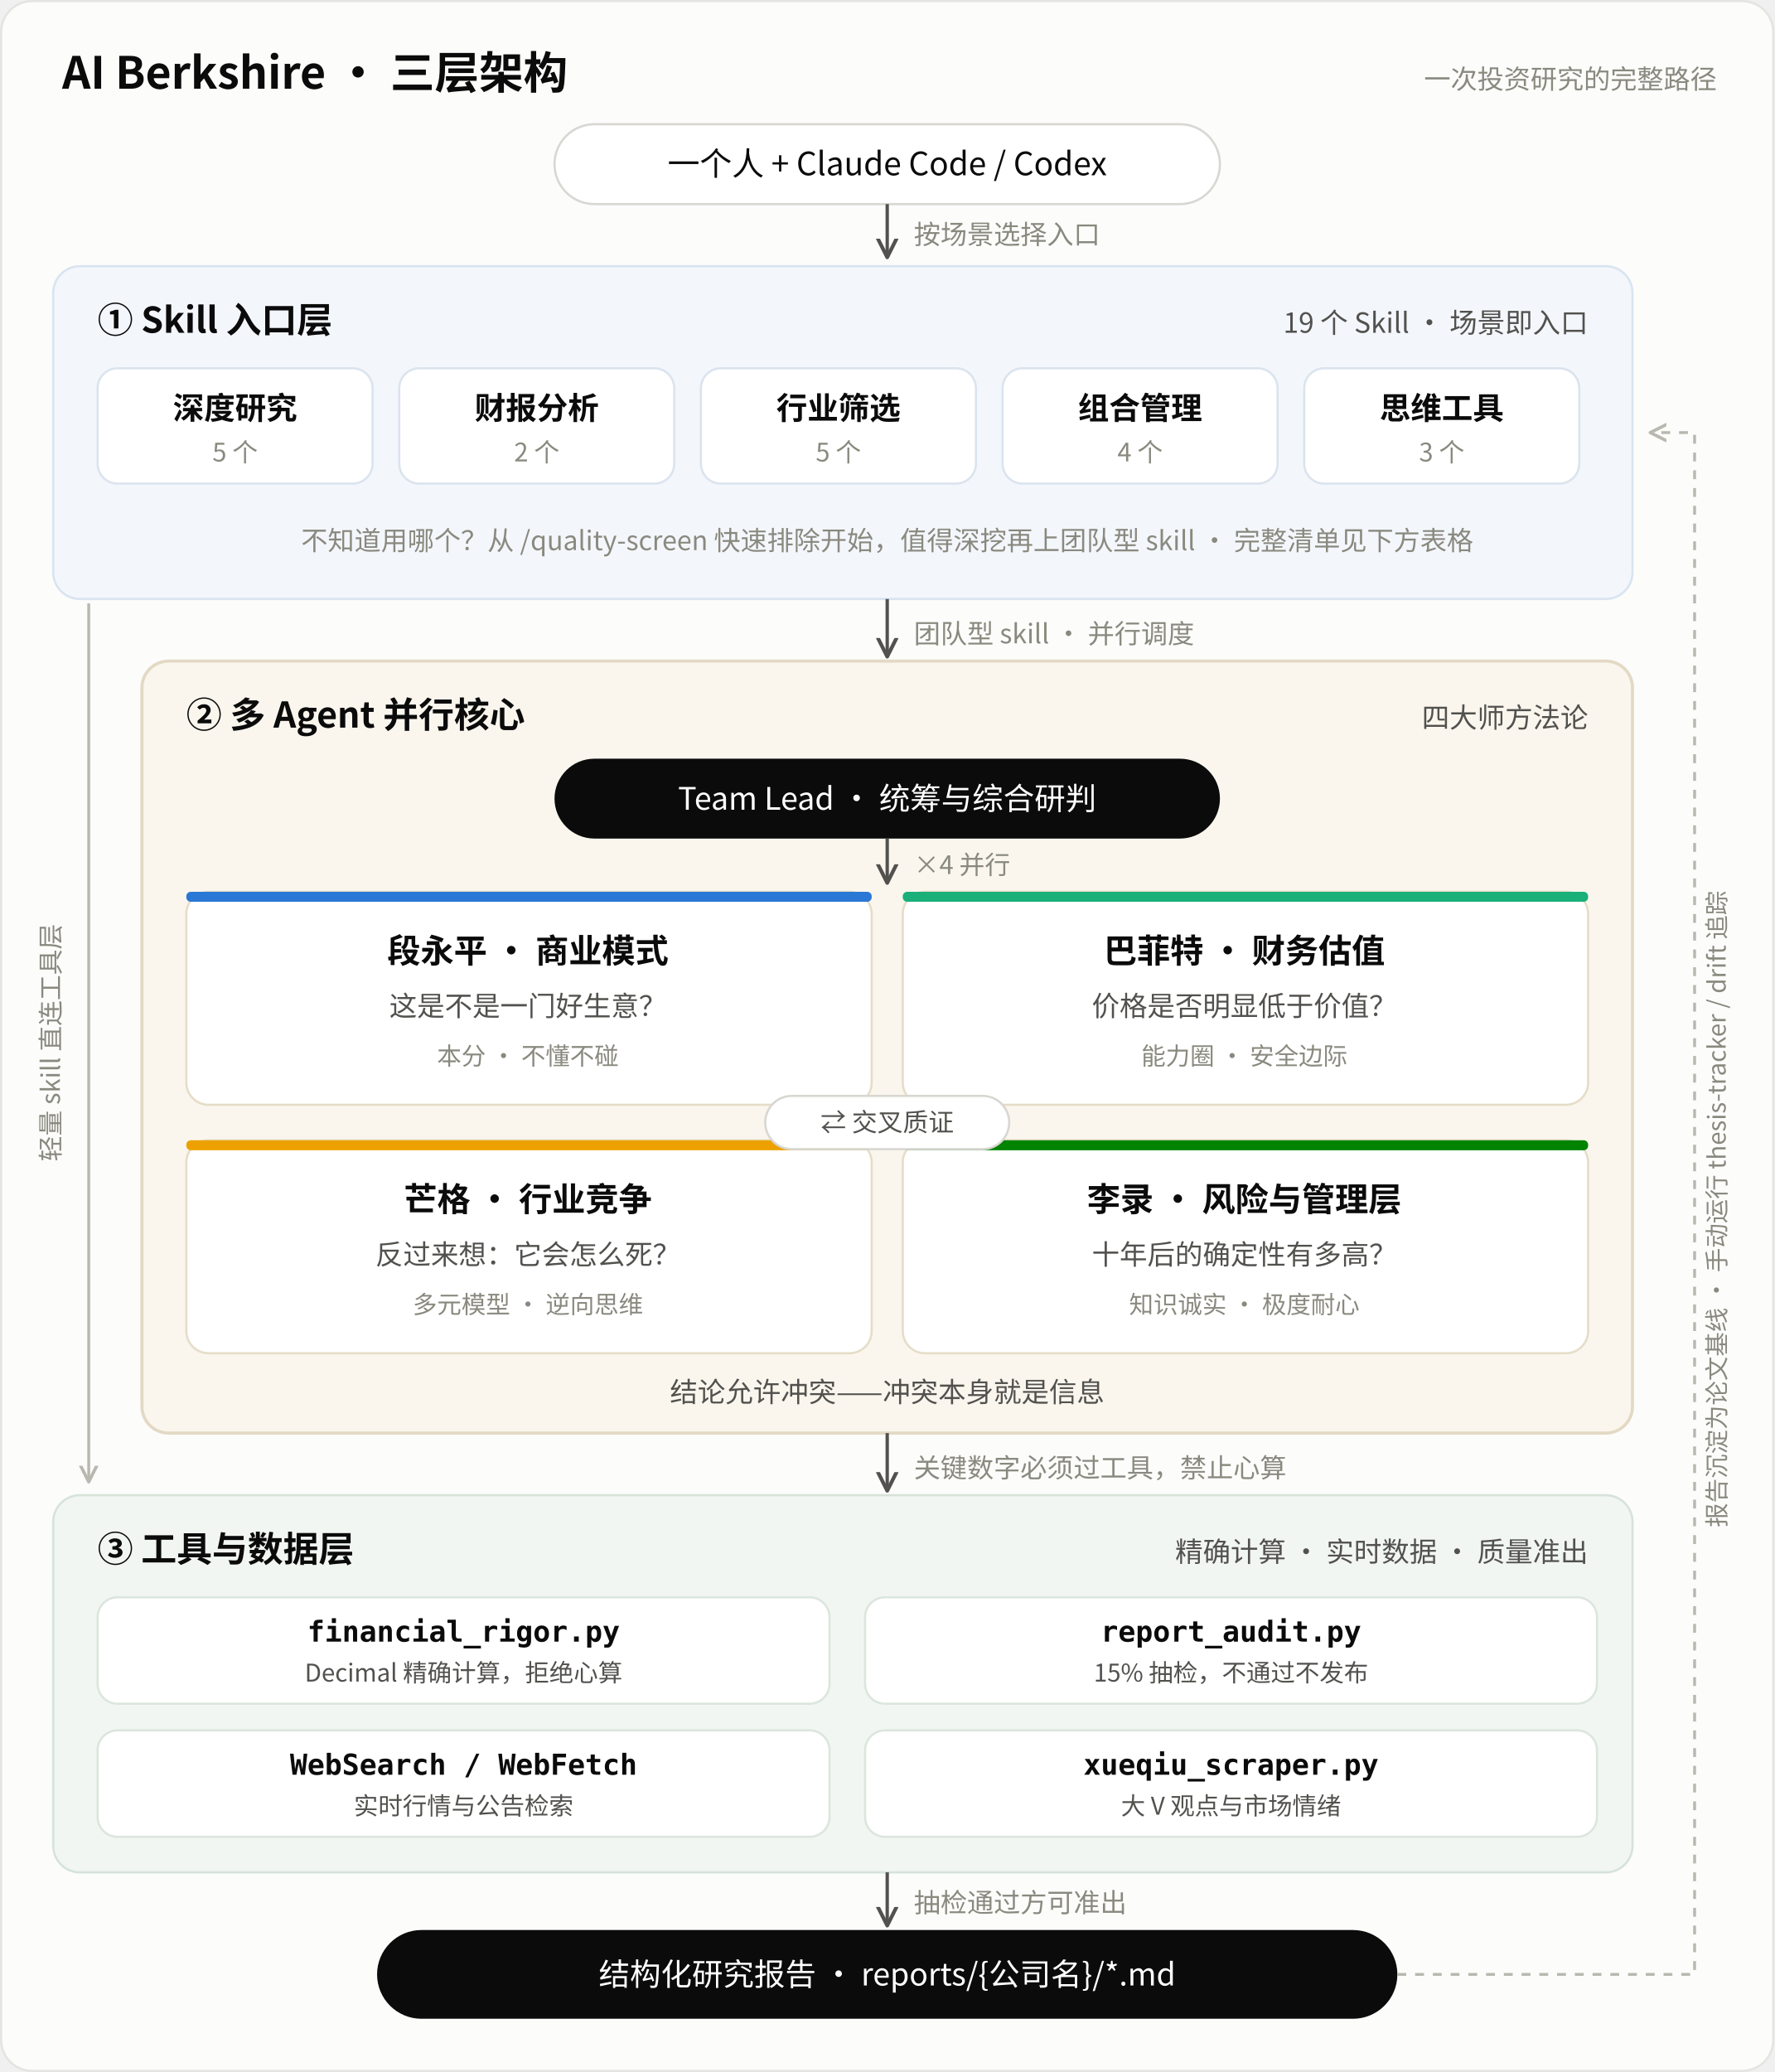
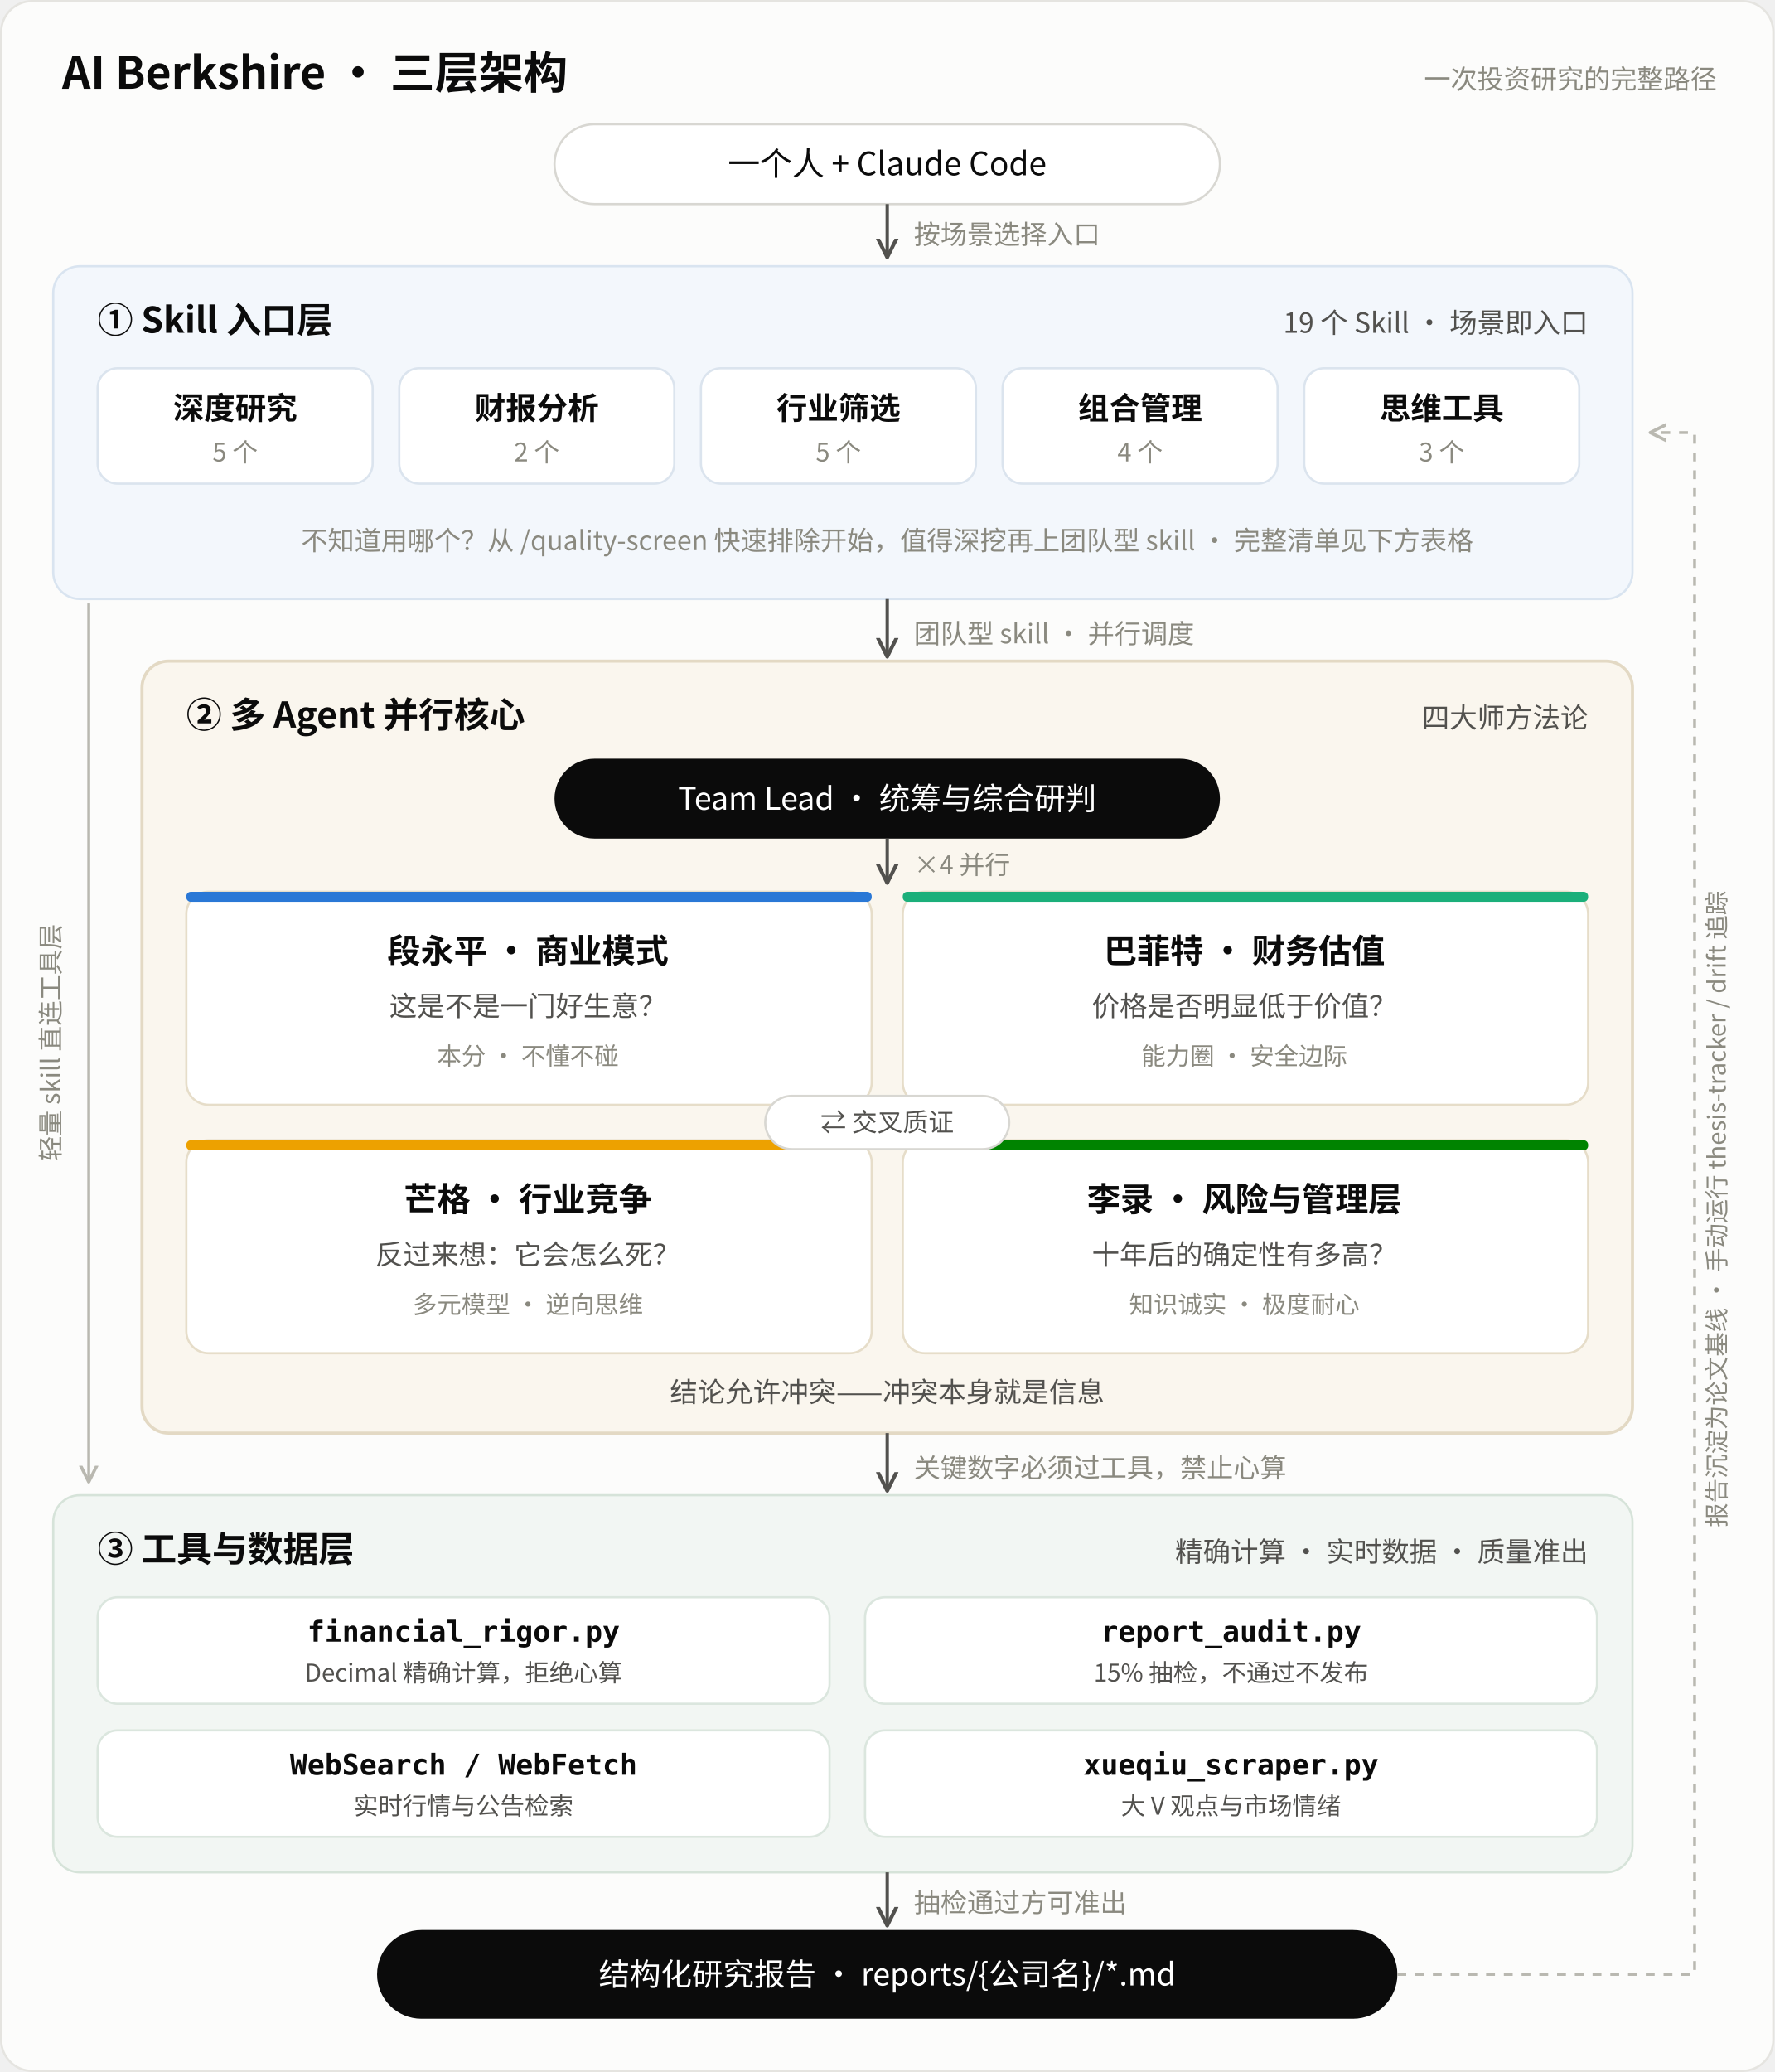
<svg xmlns="http://www.w3.org/2000/svg" viewBox="0 0 800 934" font-family="'PingFang SC','Hiragino Sans GB','Microsoft YaHei','Noto Sans CJK SC','Source Han Sans SC',sans-serif">
  <defs>
    <marker id="arrow" viewBox="0 0 10 10" refX="8" refY="5" markerWidth="7" markerHeight="7" orient="auto-start-reverse">
      <path d="M 0 1 L 8 5 L 0 9" fill="none" stroke="#52514e" stroke-width="1.6" stroke-linecap="round" stroke-linejoin="round" />
    </marker>
    <marker id="arrowLoop" viewBox="0 0 10 10" refX="8" refY="5" markerWidth="7" markerHeight="7" orient="auto-start-reverse">
      <path d="M 0 1 L 8 5 L 0 9" fill="none" stroke="#b9b8b0" stroke-width="1.6" stroke-linecap="round" stroke-linejoin="round" />
    </marker>
  </defs>
  <rect x="0.5" y="0.5" width="799" height="933" rx="14" fill="#fcfcfb" stroke="#e5e4e0" />
  <text x="28" y="40" font-size="20" font-weight="700" fill="#0b0b0b">AI Berkshire · 三层架构</text>
  <text x="774" y="40" font-size="12" fill="#8a897f" text-anchor="end">一次投资研究的完整路径</text>
  <rect x="250" y="56" width="300" height="36" rx="18" fill="#ffffff" stroke="#d8d7d2" />
-   <text x="400" y="79" font-size="14.5" fill="#0b0b0b" text-anchor="middle">一个人 + Claude Code / Codex</text>
+   <text x="400" y="79" font-size="14.5" fill="#0b0b0b" text-anchor="middle">一个人 + Claude Code</text>
  <line x1="400" y1="92" x2="400" y2="116" stroke="#52514e" stroke-width="1.5" marker-end="url(#arrow)" />
  <text x="412" y="110" font-size="12" fill="#8a897f">按场景选择入口</text>
  <rect x="24" y="120" width="712" height="150" rx="12" fill="#f3f7fc" stroke="#d9e4f0" />
  <text x="44" y="150" font-size="16" font-weight="700" fill="#0b0b0b">① Skill 入口层</text>
  <text x="716" y="150" font-size="12.5" fill="#52514e" text-anchor="end">19 个 Skill · 场景即入口</text>
  <g>
    <rect x="44" y="166" width="124" height="52" rx="9" fill="#ffffff" stroke="#dbe4ee" />
    <text x="106" y="189" font-size="14" font-weight="700" fill="#0b0b0b" text-anchor="middle">深度研究</text>
    <text x="106" y="208" font-size="11.5" fill="#8a897f" text-anchor="middle">5 个</text>
    <rect x="180" y="166" width="124" height="52" rx="9" fill="#ffffff" stroke="#dbe4ee" />
    <text x="242" y="189" font-size="14" font-weight="700" fill="#0b0b0b" text-anchor="middle">财报分析</text>
    <text x="242" y="208" font-size="11.5" fill="#8a897f" text-anchor="middle">2 个</text>
    <rect x="316" y="166" width="124" height="52" rx="9" fill="#ffffff" stroke="#dbe4ee" />
    <text x="378" y="189" font-size="14" font-weight="700" fill="#0b0b0b" text-anchor="middle">行业筛选</text>
    <text x="378" y="208" font-size="11.5" fill="#8a897f" text-anchor="middle">5 个</text>
    <rect x="452" y="166" width="124" height="52" rx="9" fill="#ffffff" stroke="#dbe4ee" />
    <text x="514" y="189" font-size="14" font-weight="700" fill="#0b0b0b" text-anchor="middle">组合管理</text>
    <text x="514" y="208" font-size="11.5" fill="#8a897f" text-anchor="middle">4 个</text>
    <rect x="588" y="166" width="124" height="52" rx="9" fill="#ffffff" stroke="#dbe4ee" />
    <text x="650" y="189" font-size="14" font-weight="700" fill="#0b0b0b" text-anchor="middle">思维工具</text>
    <text x="650" y="208" font-size="11.5" fill="#8a897f" text-anchor="middle">3 个</text>
  </g>
  <text x="400" y="248" font-size="12" fill="#8a897f" text-anchor="middle">不知道用哪个？从 /quality-screen 快速排除开始，值得深挖再上团队型 skill · 完整清单见下方表格</text>
  <line x1="400" y1="270" x2="400" y2="296" stroke="#52514e" stroke-width="1.5" marker-end="url(#arrow)" />
  <text x="412" y="290" font-size="12" fill="#8a897f">团队型 skill · 并行调度</text>
  <line x1="40" y1="272" x2="40" y2="668" stroke="#b9b8b0" stroke-width="1.3" marker-end="url(#arrowLoop)" />
  <text x="27" y="470" font-size="11.5" fill="#8a897f" text-anchor="middle" transform="rotate(-90 27 470)">轻量 skill 直连工具层</text>
  <rect x="64" y="298" width="672" height="348" rx="12" fill="#faf6ee" stroke="#e3d9c4" stroke-width="1.4" />
  <text x="84" y="328" font-size="16" font-weight="700" fill="#0b0b0b">② 多 Agent 并行核心</text>
  <text x="716" y="328" font-size="12.5" fill="#52514e" text-anchor="end">四大师方法论</text>
  <rect x="250" y="342" width="300" height="36" rx="18" fill="#0b0b0b" />
  <text x="400" y="365" font-size="14" fill="#ffffff" text-anchor="middle">Team Lead · 统筹与综合研判</text>
  <line x1="400" y1="378" x2="400" y2="398" stroke="#52514e" stroke-width="1.5" marker-end="url(#arrow)" />
  <text x="412" y="394" font-size="11.5" fill="#8a897f">×4 并行</text>
  <g>
    <rect x="84" y="402" width="309" height="96" rx="10" fill="#ffffff" stroke="#e6ddc9" />
    <rect x="84" y="402" width="309" height="4.5" rx="2" fill="#2a78d6" />
    <text x="238" y="434" font-size="15" font-weight="700" fill="#0b0b0b" text-anchor="middle">段永平 · 商业模式</text>
    <text x="238" y="458" font-size="12.5" fill="#52514e" text-anchor="middle">这是不是一门好生意？</text>
    <text x="238" y="480" font-size="11" fill="#8a897f" text-anchor="middle">本分 · 不懂不碰</text>
    <rect x="407" y="402" width="309" height="96" rx="10" fill="#ffffff" stroke="#e6ddc9" />
    <rect x="407" y="402" width="309" height="4.5" rx="2" fill="#1baf7a" />
    <text x="561" y="434" font-size="15" font-weight="700" fill="#0b0b0b" text-anchor="middle">巴菲特 · 财务估值</text>
    <text x="561" y="458" font-size="12.5" fill="#52514e" text-anchor="middle">价格是否明显低于价值？</text>
    <text x="561" y="480" font-size="11" fill="#8a897f" text-anchor="middle">能力圈 · 安全边际</text>
    <rect x="84" y="514" width="309" height="96" rx="10" fill="#ffffff" stroke="#e6ddc9" />
    <rect x="84" y="514" width="309" height="4.5" rx="2" fill="#eda100" />
    <text x="238" y="546" font-size="15" font-weight="700" fill="#0b0b0b" text-anchor="middle">芒格 · 行业竞争</text>
    <text x="238" y="570" font-size="12.5" fill="#52514e" text-anchor="middle">反过来想：它会怎么死？</text>
    <text x="238" y="592" font-size="11" fill="#8a897f" text-anchor="middle">多元模型 · 逆向思维</text>
    <rect x="407" y="514" width="309" height="96" rx="10" fill="#ffffff" stroke="#e6ddc9" />
    <rect x="407" y="514" width="309" height="4.5" rx="2" fill="#008300" />
    <text x="561" y="546" font-size="15" font-weight="700" fill="#0b0b0b" text-anchor="middle">李录 · 风险与管理层</text>
    <text x="561" y="570" font-size="12.5" fill="#52514e" text-anchor="middle">十年后的确定性有多高？</text>
    <text x="561" y="592" font-size="11" fill="#8a897f" text-anchor="middle">知识诚实 · 极度耐心</text>
  </g>
  <rect x="345" y="494" width="110" height="24" rx="12" fill="#ffffff" stroke="#d8d7d2" />
  <text x="400" y="510" font-size="11.5" fill="#52514e" text-anchor="middle">⇄ 交叉质证</text>
  <text x="400" y="632" font-size="12.5" fill="#52514e" text-anchor="middle">结论允许冲突——冲突本身就是信息</text>
  <line x1="400" y1="646" x2="400" y2="672" stroke="#52514e" stroke-width="1.5" marker-end="url(#arrow)" />
  <text x="412" y="666" font-size="12" fill="#8a897f">关键数字必须过工具，禁止心算</text>
  <rect x="24" y="674" width="712" height="170" rx="12" fill="#f2f6f3" stroke="#d6e3d9" />
  <text x="44" y="704" font-size="16" font-weight="700" fill="#0b0b0b">③ 工具与数据层</text>
  <text x="716" y="704" font-size="12.5" fill="#52514e" text-anchor="end">精确计算 · 实时数据 · 质量准出</text>
  <g>
    <rect x="44" y="720" width="330" height="48" rx="9" fill="#ffffff" stroke="#dbe6de" />
    <text x="209" y="740" font-size="13" font-weight="600" fill="#0b0b0b" text-anchor="middle" font-family="'SF Mono',Menlo,Consolas,monospace">financial_rigor.py</text>
    <text x="209" y="758" font-size="11" fill="#52514e" text-anchor="middle">Decimal 精确计算，拒绝心算</text>
    <rect x="390" y="720" width="330" height="48" rx="9" fill="#ffffff" stroke="#dbe6de" />
    <text x="555" y="740" font-size="13" font-weight="600" fill="#0b0b0b" text-anchor="middle" font-family="'SF Mono',Menlo,Consolas,monospace">report_audit.py</text>
    <text x="555" y="758" font-size="11" fill="#52514e" text-anchor="middle">15% 抽检，不通过不发布</text>
    <rect x="44" y="780" width="330" height="48" rx="9" fill="#ffffff" stroke="#dbe6de" />
    <text x="209" y="800" font-size="13" font-weight="600" fill="#0b0b0b" text-anchor="middle" font-family="'SF Mono',Menlo,Consolas,monospace">WebSearch / WebFetch</text>
    <text x="209" y="818" font-size="11" fill="#52514e" text-anchor="middle">实时行情与公告检索</text>
    <rect x="390" y="780" width="330" height="48" rx="9" fill="#ffffff" stroke="#dbe6de" />
    <text x="555" y="800" font-size="13" font-weight="600" fill="#0b0b0b" text-anchor="middle" font-family="'SF Mono',Menlo,Consolas,monospace">xueqiu_scraper.py</text>
    <text x="555" y="818" font-size="11" fill="#52514e" text-anchor="middle">大 V 观点与市场情绪</text>
  </g>
  <line x1="400" y1="844" x2="400" y2="868" stroke="#52514e" stroke-width="1.5" marker-end="url(#arrow)" />
  <text x="412" y="862" font-size="12" fill="#8a897f">抽检通过方可准出</text>
  <rect x="170" y="870" width="460" height="40" rx="20" fill="#0b0b0b" />
  <text x="400" y="895" font-size="14" fill="#ffffff" text-anchor="middle">结构化研究报告 · reports/{公司名}/*.md</text>
  <path d="M 630 890 H 764 V 195 H 744" fill="none" stroke="#b9b8b0" stroke-width="1.3" stroke-dasharray="4 4" marker-end="url(#arrowLoop)" />
  <text x="778" y="545" font-size="11" fill="#8a897f" text-anchor="middle" transform="rotate(-90 778 545)">报告沉淀为论文基线 · 手动运行 thesis-tracker / drift 追踪</text>
</svg>
